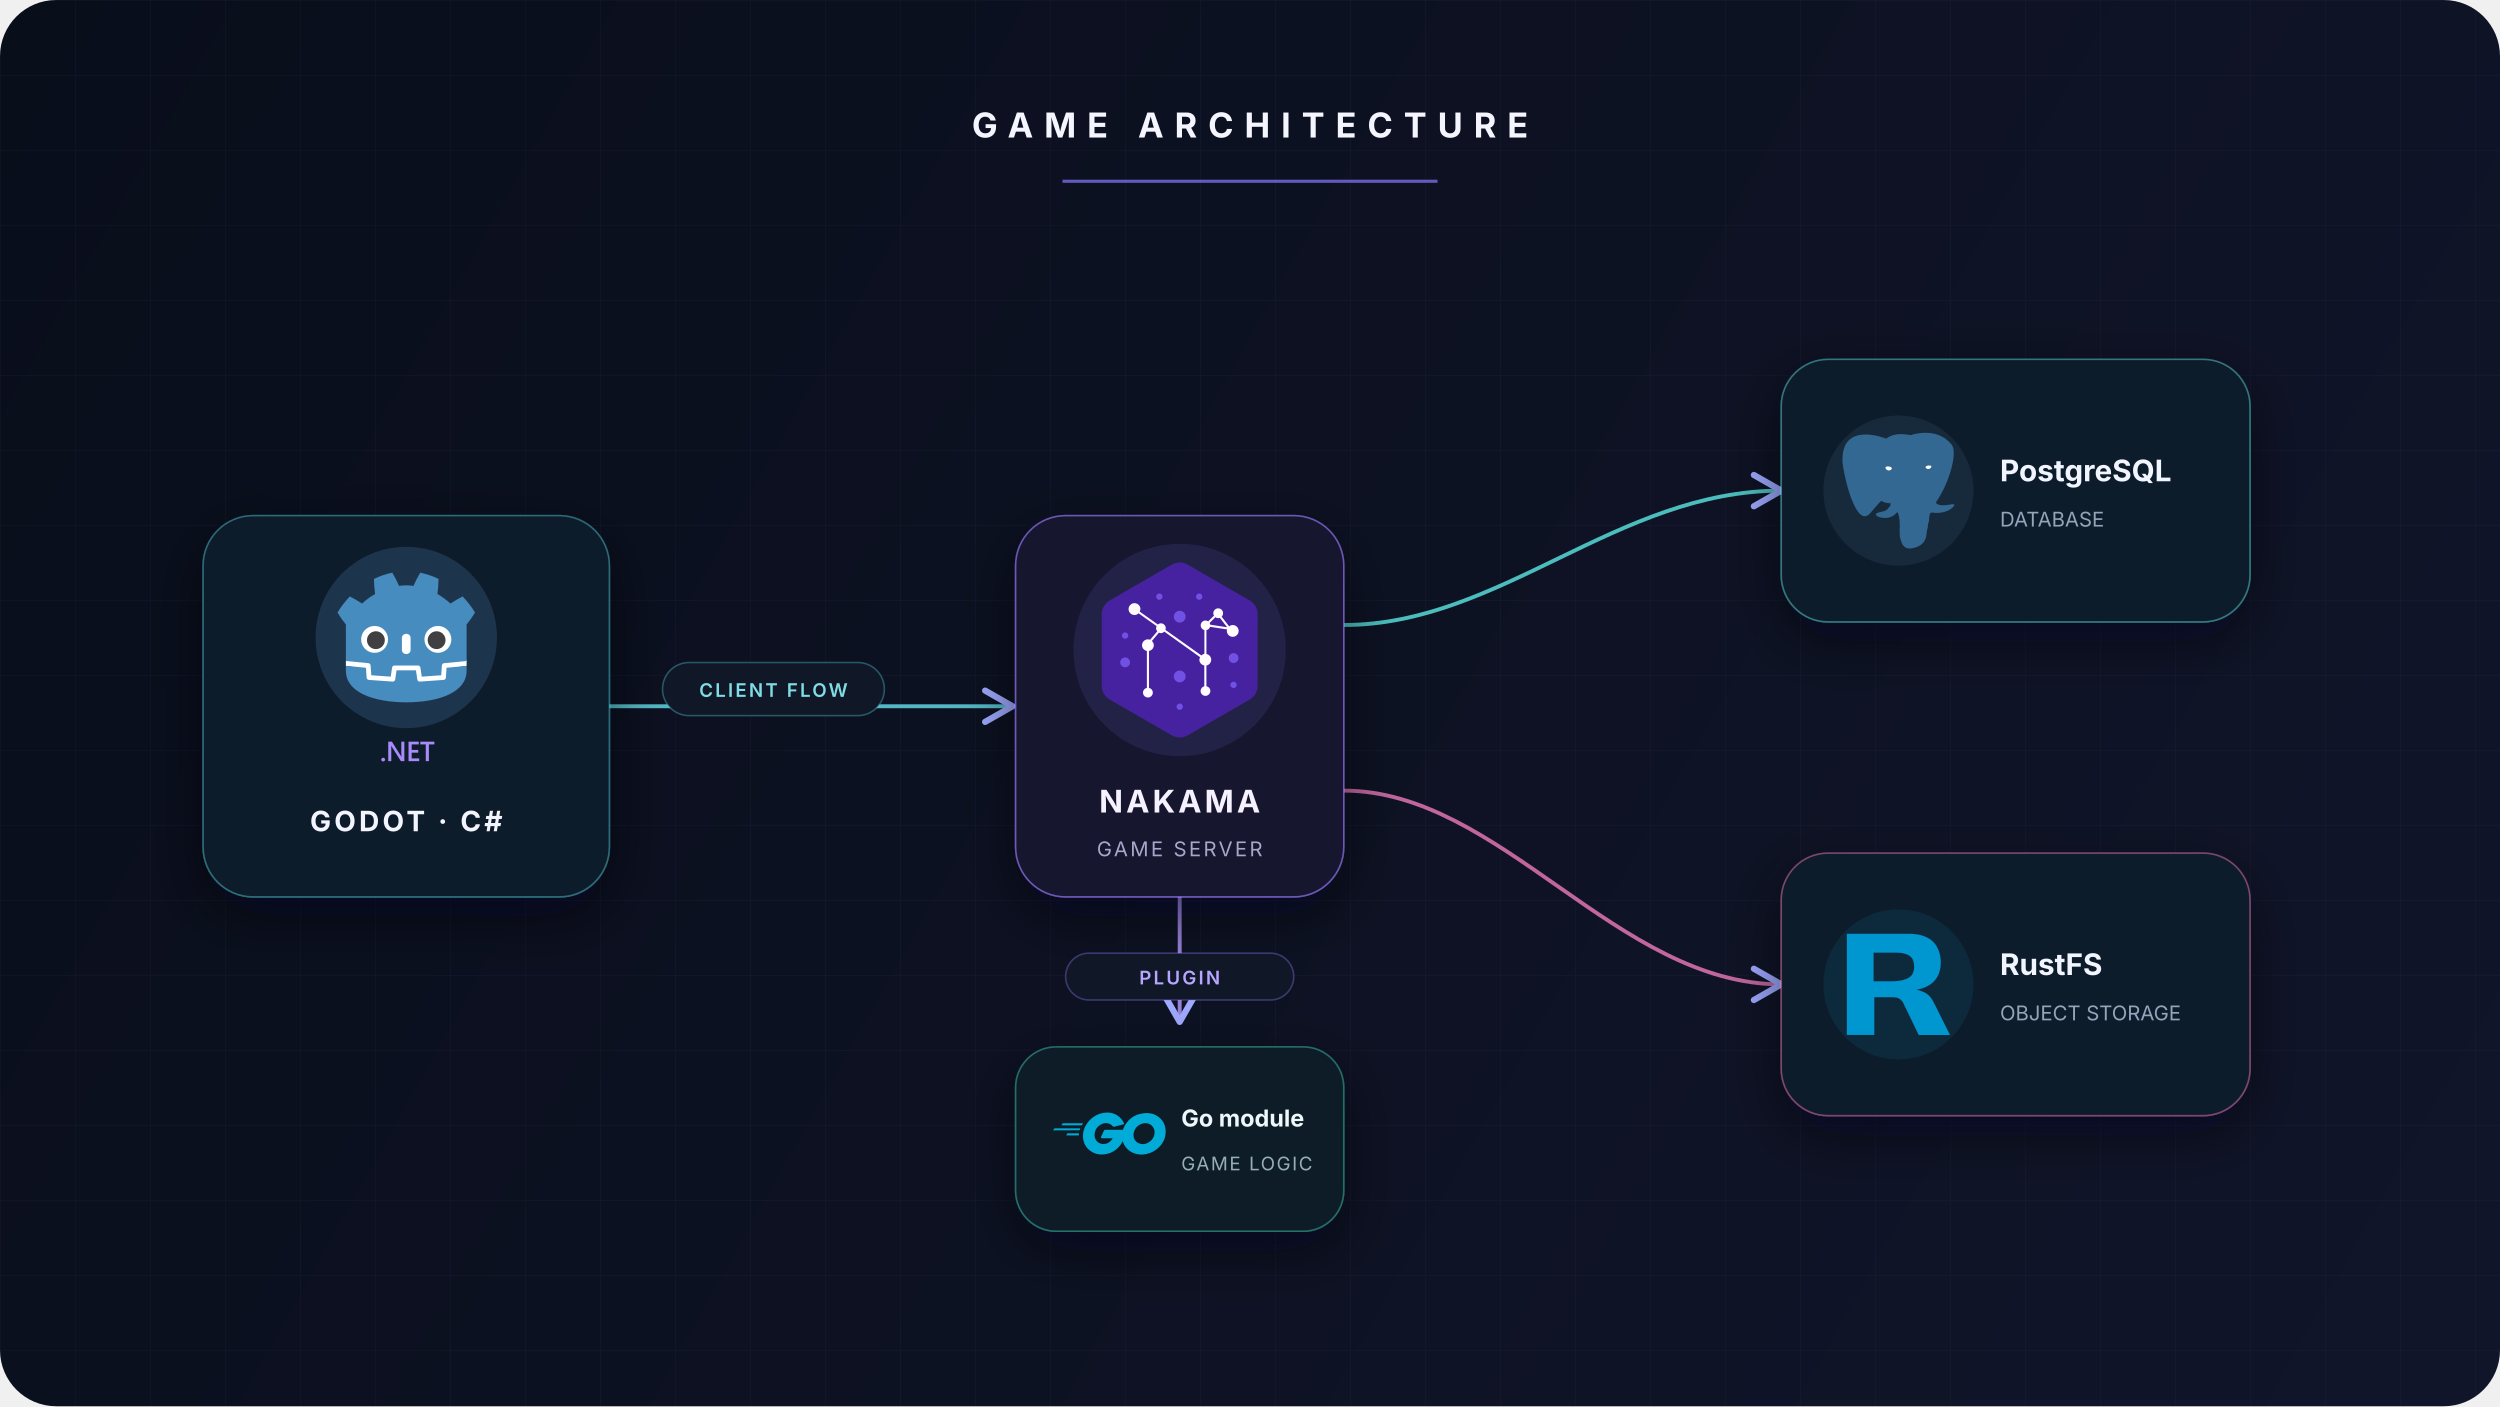
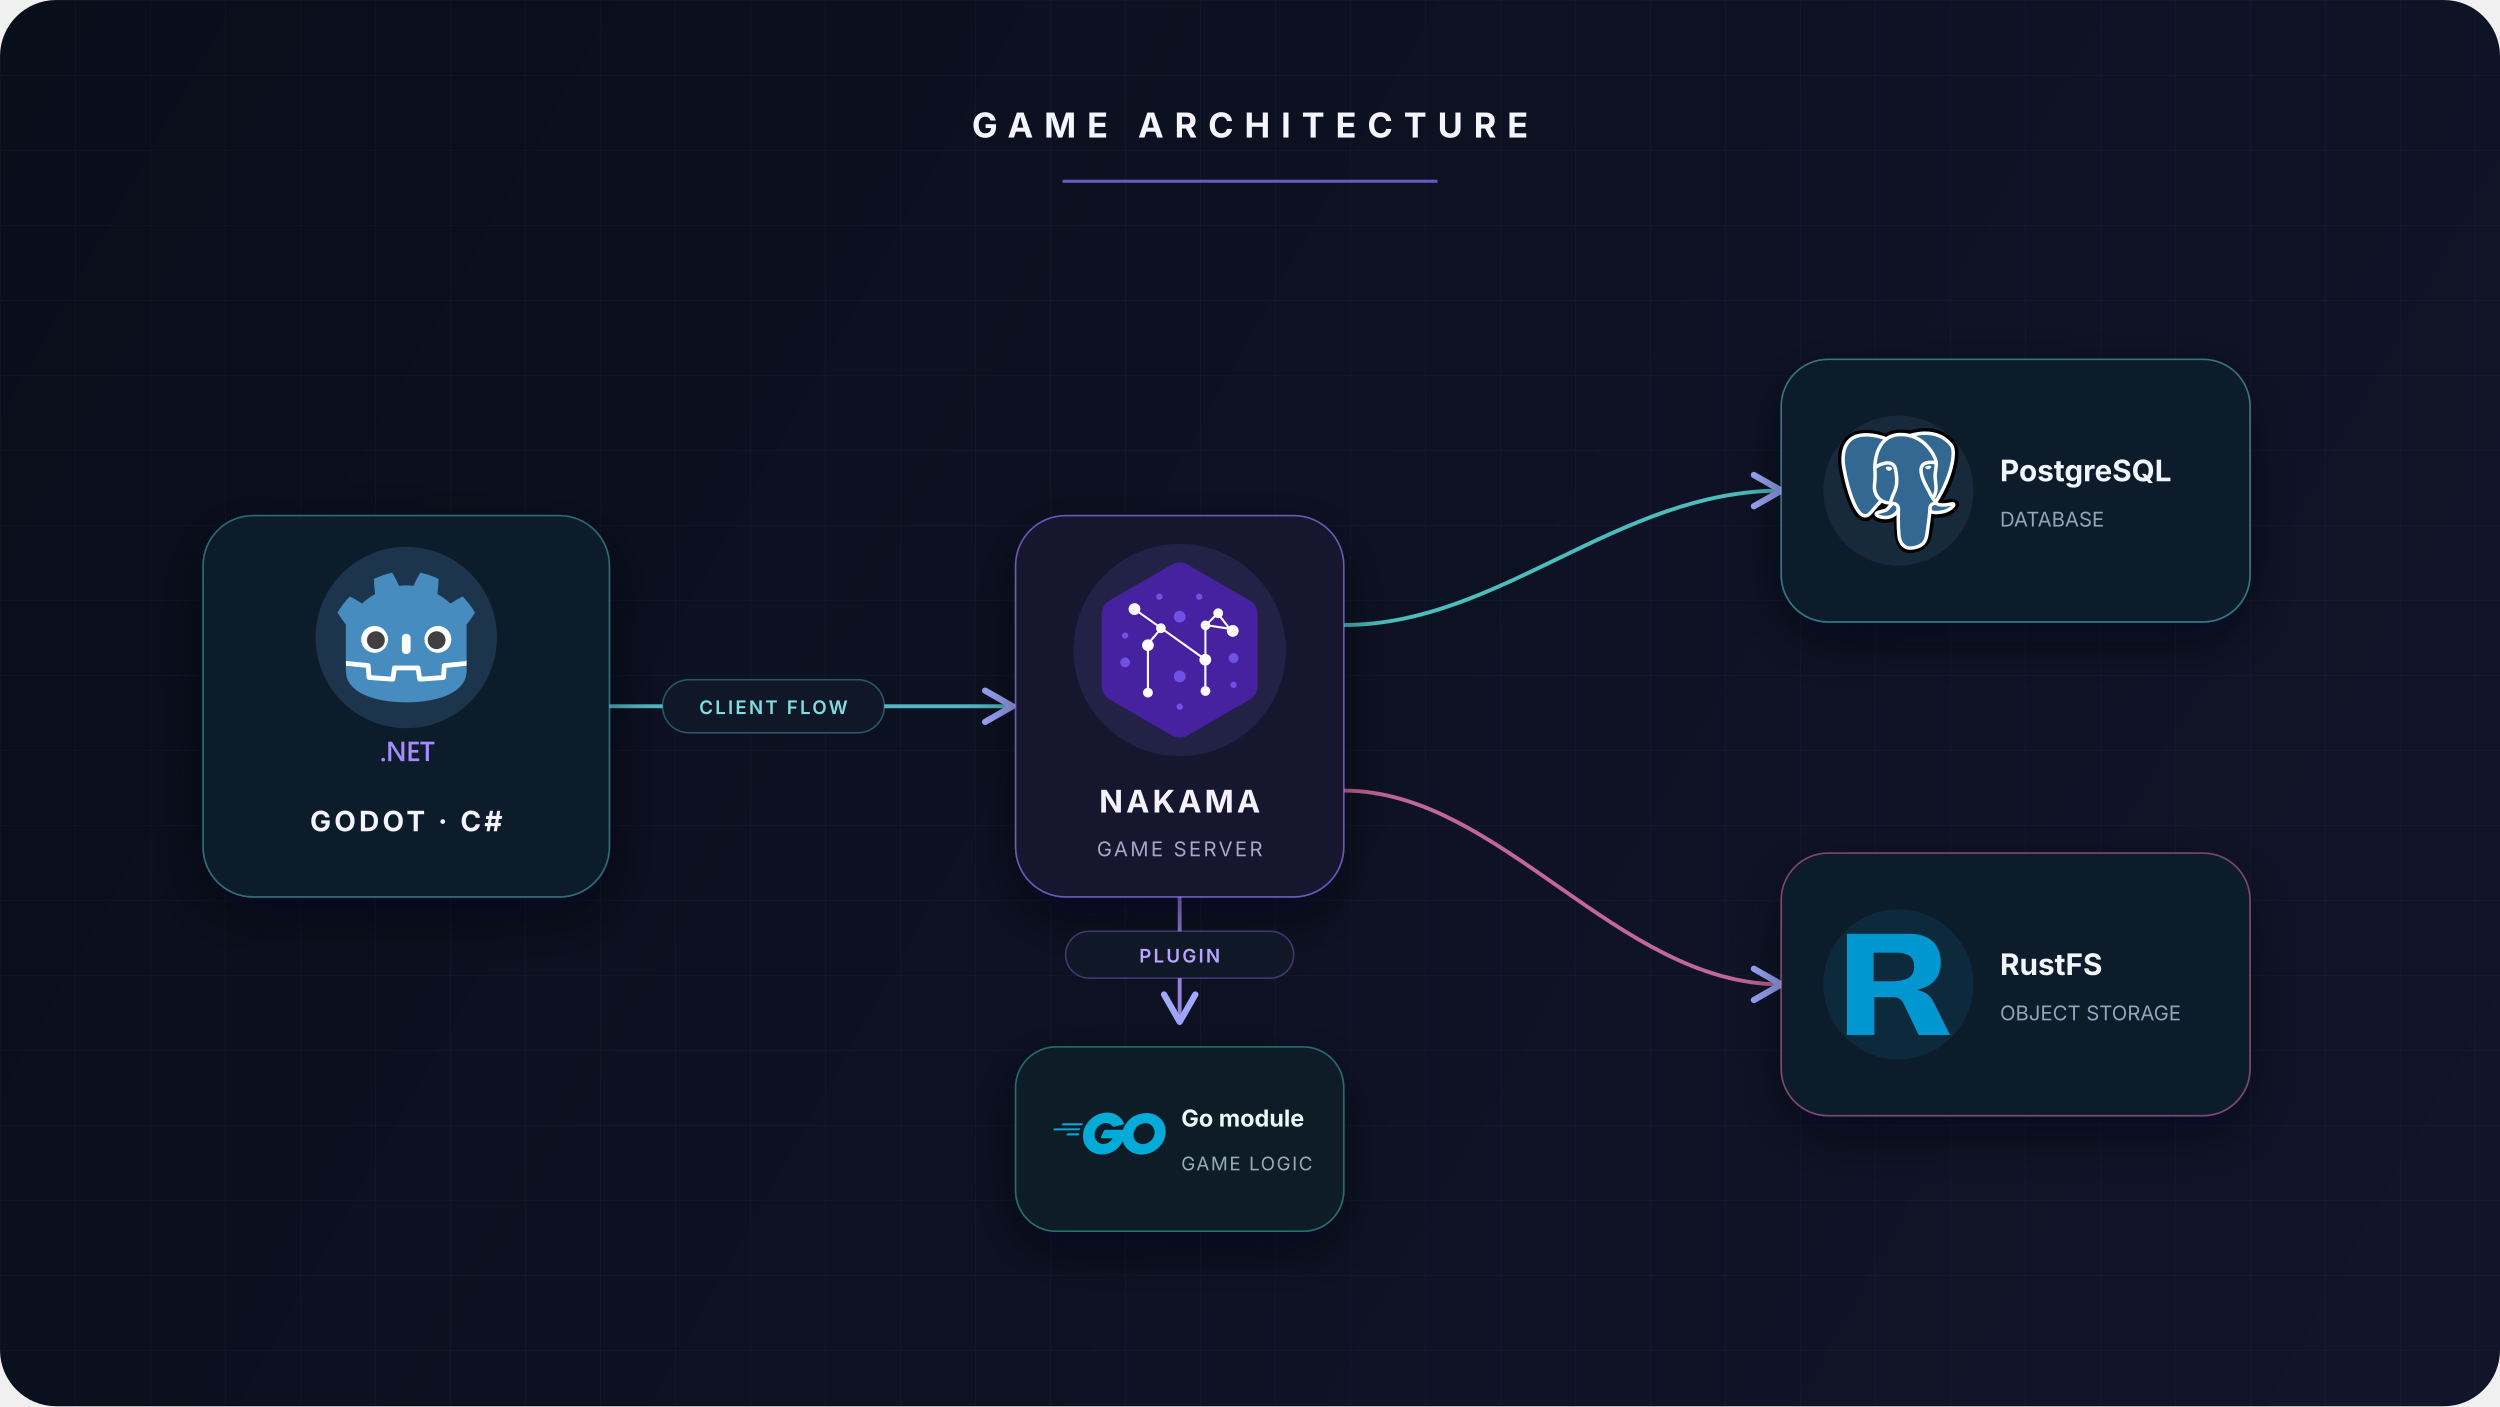
<svg xmlns="http://www.w3.org/2000/svg" width="1600" height="900" viewBox="0 0 1600 900" fill="none">
  <defs>
    <linearGradient id="bg" x1="0" y1="0" x2="1600" y2="900" gradientUnits="userSpaceOnUse">
      <stop stop-color="#090E1B" />
      <stop offset="1" stop-color="#11152A" />
    </linearGradient>
    <linearGradient id="beam" x1="320" y1="450" x2="1290" y2="450" gradientUnits="userSpaceOnUse">
      <stop stop-color="#49D9E8" />
      <stop offset=".52" stop-color="#8277FF" />
      <stop offset="1" stop-color="#EC74B7" />
    </linearGradient>
    <filter id="glow" x="-100%" y="-100%" width="300%" height="300%">
      <feGaussianBlur stdDeviation="18" />
    </filter>
    <filter id="shadow" x="-30%" y="-30%" width="160%" height="180%">
      <feDropShadow dx="0" dy="12" stdDeviation="18" flood-color="#030610" flood-opacity=".55" />
    </filter>
    <pattern id="grid" width="48" height="48" patternUnits="userSpaceOnUse">
      <path d="M48 0H0V48" stroke="#A9B9E5" stroke-opacity=".045" />
    </pattern>
    <marker id="arrow" markerWidth="10" markerHeight="10" refX="8" refY="5" orient="auto">
      <path d="M1 1L8 5L1 9" stroke="#9EA9FF" stroke-width="1.6" stroke-linecap="round" stroke-linejoin="round" />
    </marker>
    <symbol id="dotnet" viewBox="0 0 24 24">
      <path fill="currentColor" d="M24 8.77h-2.468v7.565h-1.425V8.77h-2.462V7.53H24zm-6.852 7.565h-4.821V7.53h4.63v1.24h-3.205v2.494h2.953v1.234h-2.953v2.604h3.396zm-6.708 0H8.882L4.78 9.863a2.896 2.896 0 0 1-.258-.51h-.036c.032.189.048.592.048 1.21v5.772H3.157V7.53h1.659l3.965 6.32c.167.261.275.442.323.54h.024c-.04-.233-.06-.629-.06-1.185V7.529h1.372zm-8.703-.693a.868.829 0 0 1-.869.829.868.829 0 0 1-.868-.83.868.829 0 0 1 .868-.828.868.829 0 0 1 .869.829Z" />
    </symbol>
    <symbol id="go" viewBox="0 0 205.4 76.7">
      <path fill="#00acd7" d="M15.5 23.2c-.4 0-.5-.2-.3-.5l2.1-2.7c.2-.3.7-.5 1.1-.5h35.7c.4 0 .5.3.3.6l-1.7 2.6c-.2.3-.7.6-1 .6zM.4 32.4c-.4 0-.5-.2-.3-.5l2.1-2.7c.2-.3.7-.5 1.1-.5h45.6c.4 0 .6.3.5.6l-.8 2.4c-.1.4-.5.6-.9.6zm24.2 9.2c-.4 0-.5-.3-.3-.6l1.4-2.5c.2-.3.6-.6 1-.6h20c.4 0 .6.3.6.7l-.2 2.4c0 .4-.4.7-.7.7z" />
      <path fill="#00acd7" d="M128.4 21.4c-6.3 1.6-10.6 2.8-16.8 4.4-1.5.4-1.6.5-2.9-1-1.5-1.7-2.6-2.8-4.7-3.8-6.3-3.1-12.4-2.2-18.1 1.5-6.8 4.4-10.3 10.9-10.2 19 .1 8 5.6 14.6 13.5 15.7 6.8.9 12.5-1.5 17-6.6.9-1.1 1.7-2.3 2.7-3.7H89.6c-2.1 0-2.6-1.3-1.9-3 1.3-3.1 3.7-8.3 5.1-10.9.3-.6 1-1.6 2.5-1.6h36.4c-.2 2.7-.2 5.4-.6 8.1-1.1 7.2-3.8 13.8-8.2 19.6-7.2 9.5-16.6 15.4-28.5 17-9.8 1.3-18.9-.6-26.9-6.6-7.4-5.6-11.6-13-12.7-22.2-1.3-10.9 1.9-20.7 8.5-29.3C70.4 8.7 79.8 2.8 91.3.7c9.4-1.7 18.4-.6 26.5 4.9 5.3 3.5 9.1 8.3 11.6 14.1.6.9.2 1.4-1 1.7" />
      <path fill="#00acd7" d="M161.5 76.7c-9.1-.2-17.4-2.8-24.4-8.8-5.9-5.1-9.6-11.6-10.8-19.3-1.8-11.3 1.3-21.3 8.1-30.2 7.3-9.6 16.1-14.6 28-16.7 10.2-1.8 19.8-.8 28.5 5.1 7.9 5.4 12.8 12.7 14.1 22.3 1.7 13.5-2.2 24.5-11.5 33.9-6.6 6.7-14.7 10.9-24 12.8-2.7.5-5.4.6-8 .9m23.8-40.4c-.1-1.3-.1-2.3-.3-3.3-1.8-9.9-10.9-15.5-20.4-13.3-9.3 2.1-15.3 8-17.5 17.4-1.8 7.8 2 15.7 9.2 18.9 5.5 2.4 11 2.1 16.3-.6 7.9-4.1 12.2-10.5 12.7-19.1" />
    </symbol>
    <symbol id="nakama" viewBox="0 0 512 512">
      <path fill="#4721a0" d="M484 360.9V151.1c0-16.5-8.8-31.8-23.2-40L279.1 6.2c-14.2-8.3-32-8.3-46.3 0L51.2 111.1C37 119.4 28 134.6 28 151.1v209.8c0 16.5 8.8 31.8 23.2 40l181.7 104.8c14.2 8.3 32 8.3 46.3 0l181.7-104.8c14.1-8.3 23.1-23.5 23.1-40" />
      <path fill="#7151e4" d="M413.6 348.7c-5.1 0-9.3 4.2-9.3 9.3s4.2 9.3 9.3 9.3 9.3-4.2 9.3-9.3-4.2-9.3-9.3-9.3m-157.5 63.9c-5.1 0-9.3 4.2-9.3 9.3s4.2 9.3 9.3 9.3 9.3-4.2 9.3-9.3-4.2-9.3-9.3-9.3m57-322c-5.1 0-9.3 4.2-9.3 9.3s4.2 9.3 9.3 9.3 9.3-4.2 9.3-9.3-4.2-9.3-9.3-9.3m-116.6 0c-5.1 0-9.3 4.2-9.3 9.3s4.2 9.3 9.3 9.3 9.3-4.2 9.3-9.3-4.1-9.3-9.3-9.3M413.6 294c7.8 0 14.4-6.4 14.4-14.4s-6.4-14.4-14.4-14.4-14.2 6.4-14.2 14.4 6.3 14.4 14.2 14.4m-157.5 22.1c-9.6 0-17.3 7.8-17.3 17.3 0 9.4 7.8 17.3 17.3 17.3s17.3-7.8 17.3-17.3-7.9-17.3-17.3-17.3m0-174.9c-9.6 0-17.3 7.8-17.3 17.3 0 9.4 7.8 17.3 17.3 17.3s17.3-7.8 17.3-17.3-7.9-17.3-17.3-17.3M96.4 223.1c5.1 0 9.3-4.2 9.3-9.3s-4.2-9.3-9.3-9.3-9.3 4.2-9.3 9.3 4.1 9.3 9.3 9.3m0 54.7c-7.8 0-14.4 6.4-14.4 14.4s6.4 14.4 14.4 14.4 14.2-6.4 14.2-14.4-6.4-14.4-14.2-14.4" />
      <path fill="#fffbff" d="M411.3 182.9c-4.1 0-7.7 1.6-10.6 4l-21.9-28.3c2.5-2.6 4.1-6.2 4.1-10.1 0-8-6.4-14.4-14.2-14.4s-14.4 6.4-14.4 14.4c0 2.6.8 4.9 2 6.9l-16.9 16.9c-2.3-1.5-4.9-2.6-7.8-2.6-8 0-14.2 6.4-14.2 14.4 0 6.8 4.7 12.2 10.9 13.7v69.3c-3.5.6-6.4 2.5-8.8 4.8l-105.3-74.8c.9-2.3 1.4-4.7.9-7.2-1.4-7.7-8.6-13.1-16.5-11.7-2.5.4-4.7 1.6-6.5 3.2l-53-37.7c1.5-3.1 2.4-6.6 1.8-10.3-1.6-9.4-10.6-15.8-20-14.2s-15.8 10.6-14.2 20 10.6 15.8 20 14.2c3.6-.6 6.5-2.5 8.9-4.8l52.9 37.6c-1.3 2.6-2 5.5-1.4 8.5.5 2.6 1.8 4.7 3.4 6.6l-21.1 24.8c-2-.8-4.1-1.3-6.3-1.3-9.6 0-17.3 7.8-17.3 17.3 0 8.4 6.3 15.2 14.2 16.7v108c-6.4 1.4-11.4 6.9-11.4 13.8 0 8 6.4 14.4 14.4 14.4s14.4-6.4 14.4-14.4c0-6.8-4.8-12.3-11.2-13.8v-108c7.9-1.6 14.1-8.3 14.1-16.6 0-5-2.3-9.4-5.7-12.6l20.7-24.4c2.5 1.2 5.3 1.9 8.2 1.3 3-.6 5.4-2.2 7.5-4.2L315.6 277c-1.5 3.1-2.4 6.6-1.8 10.3 1.3 7.5 7.2 12.8 14.2 14.1v60.7c-6.2 1.6-10.9 6.9-10.9 13.7 0 8 6.4 14.4 14.2 14.4s14.4-6.4 14.4-14.4c0-7-5-12.5-11.5-13.8v-60.6c9.2-1.8 15.3-10.6 13.8-19.8-1.2-7.3-6.9-12.7-13.8-14V198c5.1-1.1 9.2-4.8 10.7-9.8l49.9 7.7c-.4 1.4-.9 2.7-.9 4.3 0 9.4 7.8 17.3 17.3 17.3 9.4 0 17.3-7.8 17.3-17.3.1-9.4-7.7-17.3-17.2-17.3m-65.9-1c-.3-1.8-.9-3.5-1.8-5l16.8-16.8c2.3 1.7 5.1 2.8 8.2 2.8 1.7 0 3.3-.4 4.9-1l21.4 27.6z" />
    </symbol>
-     <symbol id="postgres" viewBox="0 0 512 512">
-       <path fill="#336791" d="M471.9 312.3c-58.4 12-62.4-7.8-62.4-7.8C471.2 213 497 96.8 474.7 68.4 413.9-9.1 308.8 27.6 307 28.6l-.6.1c-11.5-2.3-24.5-3.8-39-4.1-26.4-.4-46.5 6.9-61.7 18.5 0 0-187.5-77.2-178.7 97.1 1.8 37.1 53.1 280.7 114.3 207.1 22.3-26.9 44-49.7 44-49.7 10.7 7.1 23.6 10.8 37 9.5l1-.9c-.3 3.4-.2 6.6.4 10.5-15.8 17.6-11.1 20.7-42.6 27.2-31.9 6.5-13.2 18.3-.9 21.3 14.8 3.7 49.2 9 72.3-23.5l-.9 3.7c6.2 5 10.5 32.2 9.8 56.9s-1.2 41.6 3.7 54.9 9.7 43 51.1 34.2c34.6-7.4 52.5-26.6 55.1-58.8 1.7-22.8 5.8-19.4 6-39.8l3.3-9.7c3.7-30.9.6-40.9 21.9-36.2l5.2.4c15.7.7 36.2-2.5 48.3-8.2 26.1-11.9 41.4-32 15.9-26.8" />
-       <path fill="#fff" d="M229 165.3c.6-4.2-5.7-7.3-12.2-8.2-5.2-.8-9.9-.1-12.2 1.6-1.3 1-1.7 2.1-1.8 2.9-.5 3.8 5.2 10.9 12.2 11.9.5.1 1.1.1 1.6.1 3 0 6-1.1 8.6-3 2.1-1.6 3.6-3.6 3.8-5.3m160.7-10.5c-2.1-1.6-6.6-2.2-11.5-1.6-5.8.8-11.8 3.5-11.3 7 .2 1.4 1.5 3.2 3.4 4.6 2.4 1.8 5.2 2.8 8 2.8.5 0 1 0 1.5-.1 6.7-.9 11.7-7.7 11.3-10.7-.2-.4-1.2-1.4-1.4-2" />
+     <symbol id="postgres" viewBox="0 0 432.071 445.383">
+       <g style="fill-rule:nonzero;clip-rule:nonzero;fill:none;stroke:#fff;stroke-width:12.465;stroke-linecap:round;stroke-linejoin:round;stroke-miterlimit:4">
+         <path d="M323.205 324.227c2.833-23.601 1.984-27.062 19.563-23.239l4.463.392c13.517.615 31.199-2.174 41.587-7 22.362-10.376 35.622-27.7 13.572-23.148-50.297 10.376-53.755-6.655-53.755-6.655 53.111-78.803 75.313-178.836 56.149-203.322-52.27-66.789-142.748-35.206-144.262-34.386l-.482.089c-9.938-2.062-21.06-3.294-33.554-3.496-22.761-.374-40.032 5.967-53.133 15.904 0 0-161.408-66.498-153.899 83.628 1.597 31.936 45.777 241.655 98.47 178.31 19.259-23.163 37.871-42.748 37.871-42.748 9.242 6.14 20.307 9.272 31.912 8.147l.897-.765c-.281 2.876-.157 5.689.359 9.019-13.572 15.167-9.584 17.83-36.723 23.416-27.457 5.659-11.326 15.734-.797 18.367 12.768 3.193 42.305 7.716 62.268-20.224l-.795 3.188c5.325 4.26 4.965 30.619 5.72 49.452.756 18.834 2.017 36.409 5.856 46.771 3.839 10.36 8.369 37.05 44.036 29.406 29.809-6.388 52.6-15.582 54.677-101.107" style="fill:#000;stroke:#000;stroke-width:37.395;stroke-linecap:butt;stroke-linejoin:miter" />
+         <path stroke="none" d="M402.395 271.23c-50.302 10.376-53.76-6.655-53.76-6.655 53.111-78.808 75.313-178.843 56.153-203.326-52.27-66.785-142.752-35.2-144.262-34.38l-.486.087c-9.938-2.063-21.06-3.292-33.56-3.496-22.761-.373-40.026 5.967-53.127 15.902 0 0-161.411-66.495-153.904 83.63 1.597 31.938 45.776 241.657 98.471 178.312 19.26-23.163 37.869-42.748 37.869-42.748 9.243 6.14 20.308 9.272 31.908 8.147l.901-.765c-.28 2.876-.152 5.689.361 9.019-13.575 15.167-9.586 17.83-36.723 23.416-27.459 5.659-11.328 15.734-.796 18.367 12.768 3.193 42.307 7.716 62.266-20.224l-.796 3.188c5.319 4.26 9.054 27.711 8.428 48.969s-1.044 35.854 3.147 47.254 8.368 37.05 44.042 29.406c29.809-6.388 45.256-22.942 47.405-50.555 1.525-19.631 4.976-16.729 5.194-34.28l2.768-8.309c3.192-26.611.507-35.196 18.872-31.203l4.463.392c13.517.615 31.208-2.174 41.591-7 22.358-10.376 35.618-27.7 13.573-23.148z" style="fill:#336791;stroke:none" />
+         <path d="M215.866 286.484c-1.385 49.516.348 99.377 5.193 111.495 4.848 12.118 15.223 35.688 50.9 28.045 29.806-6.39 40.651-18.756 45.357-46.051 3.466-20.082 10.148-75.854 11.005-87.281M173.104 38.256S11.583-27.76 19.092 122.365c1.597 31.938 45.779 241.664 98.473 178.316 19.256-23.166 36.671-41.335 36.671-41.335M260.349 26.207c-5.591 1.753 89.848-34.889 144.087 34.417 19.159 24.484-3.043 124.519-56.153 203.329" />
+         <path d="M348.282 263.953s3.461 17.036 53.764 6.653c22.04-4.552 8.776 12.774-13.577 23.155-18.345 8.514-59.474 10.696-60.146-1.069-1.729-30.355 21.647-21.133 19.96-28.739-1.525-6.85-11.979-13.573-18.894-30.338-6.037-14.633-82.796-126.849 21.287-110.183 3.813-.789-27.146-99.002-124.553-100.599-97.385-1.597-94.19 119.762-94.19 119.762" style="stroke-linejoin:bevel" />
+         <path d="M188.604 274.334c-13.577 15.166-9.584 17.829-36.723 23.417-27.459 5.66-11.326 15.733-.797 18.365 12.768 3.195 42.307 7.718 62.266-20.229 6.078-8.509-.036-22.086-8.385-25.547-4.034-1.671-9.428-3.765-16.361 3.994" />
+         <path d="M187.715 274.069c-1.368-8.917 2.93-19.528 7.536-31.942 6.922-18.626 22.893-37.255 10.117-96.339-9.523-44.029-73.396-9.163-73.436-3.193-.039 5.968 2.889 30.26-1.067 58.548-5.162 36.913 23.488 68.132 56.479 64.938" />
+         <path d="M172.517 141.7c-.288 2.039 3.733 7.48 8.976 8.207 5.234.73 9.714-3.522 9.998-5.559.284-2.039-3.732-4.285-8.977-5.015-5.237-.731-9.719.333-9.996 2.367z" style="fill:#fff;stroke-width:4.155;stroke-linecap:butt;stroke-linejoin:miter" />
+         <path d="M331.941 137.543c.284 2.039-3.732 7.48-8.976 8.207-5.238.73-9.718-3.522-10.005-5.559-.277-2.039 3.74-4.285 8.979-5.015s9.718.333 10.002 2.368z" style="fill:#fff;stroke-width:2.078;stroke-linecap:butt;stroke-linejoin:miter" />
+         <path d="M350.676 123.432c.863 15.994-3.445 26.888-3.988 43.914-.804 24.748 11.799 53.074-7.191 81.435" />
+       </g>
    </symbol>
    <symbol id="rustfs" viewBox="0 0 512 512">
      <path fill="#0196d0" d="M435.3 353.5c-23.4-49.2-46.3-59.9-90-71.4 64.6-10 121-48.4 121-136 0-38.4-14.6-83-43.7-106.8C394.1 15.6 355.5 4.8 308 4.8H0v502.3h136.2V319.8h96.9c17.7 1.5 33.6 6.1 45.6 26.1l77.9 161.3H512zM306.1 223.7c-16.5 10-41.2 15.4-72.9 16.9H132.5V98.5h114.1c28.3 0 50.3 5.6 65.9 16.9 14.6 10.8 21.5 27.7 21.5 52.2-.1 26.2-8.9 45.4-27.9 56.1" />
    </symbol>
  </defs>
  <rect width="1600" height="900" rx="36" fill="url(#bg)" />
  <rect width="1600" height="900" rx="36" fill="url(#grid)" />
  <text x="800" y="88" fill="#F4F5FF" font-family="Inter,Segoe UI,Arial,sans-serif" font-size="22" font-weight="700" letter-spacing="7" text-anchor="middle">GAME ARCHITECTURE</text>
  <path d="M680 116H920" stroke="#8A79FF" stroke-opacity=".7" stroke-width="2" />
  <g opacity=".32" filter="url(#glow)">
    <path d="M365 452H1235" stroke="url(#beam)" stroke-width="26" />
  </g>
  <path d="M368 452H648" stroke="#63DCE8" stroke-opacity=".82" stroke-width="2.5" marker-end="url(#arrow)" />
  <path d="M860 400C960 400 1035 314 1140 314" stroke="#56D9D6" stroke-opacity=".86" stroke-width="2.5" marker-end="url(#arrow)" />
  <path d="M860 506C960 506 1035 630 1140 630" stroke="#E779B8" stroke-opacity=".82" stroke-width="2.5" marker-end="url(#arrow)" />
  <path d="M755 570V654" stroke="#B499FF" stroke-opacity=".82" stroke-width="2.5" marker-end="url(#arrow)" />
  <g filter="url(#shadow)">
    <rect x="130" y="330" width="260" height="244" rx="32" fill="#111B2A" stroke="#55D8E6" stroke-opacity=".42" />
    <circle cx="260" cy="408" r="58" fill="#478CBF" fill-opacity=".24" />
    <svg x="216" y="364" width="88" height="88" viewBox="48 76.87 928 875.13">
      <path d="m0 0s-.325 1.994-.515 1.976l-36.182-3.491c-2.879-.278-5.115-2.574-5.317-5.459l-.994-14.247L-71-23.218l-1.904 12.912c-.424 2.872-2.932 5.037-5.835 5.037h-38.188c-2.902.0-5.41-2.165-5.834-5.037l-1.905-12.912-27.992 1.997-.994 14.247c-.202 2.886-2.438 5.182-5.317 5.46l-36.2 3.49c-.187.018-.324-1.978-.511-1.978l-.049-7.83 30.658-4.944 1.004-14.374c.203-2.91 2.551-5.263 5.463-5.472l38.551-2.75c.146-.01.29-.016.434-.016 2.897.0 5.401 2.166 5.825 5.038l1.959 13.286h28.005l1.959-13.286c.423-2.871 2.93-5.037 5.831-5.037.142.0.284.005.423.015l38.556 2.75c2.911.209 5.26 2.562 5.463 5.472l1.003 14.374 30.645 4.966z" fill="#fff" transform="matrix(4.162611 0 0 -4.162611 919.2406 673.1521)" />
      <path d="m0 0v-47.514-6.035-5.492c.108-.001.216-.005.323-.015l36.196-3.49c1.896-.183 3.382-1.709 3.514-3.609l1.116-15.978 31.574-2.253 2.175 14.747c.282 1.912 1.922 3.329 3.856 3.329h38.188c1.933.0 3.573-1.417 3.855-3.329l2.175-14.747 31.575 2.253 1.115 15.978c.133 1.9 1.618 3.425 3.514 3.609l36.182 3.49c.107.01.214.014.322.015v4.711l.015.005v54.325c5.097 6.416 9.923 13.494 13.621 19.449-5.651 9.62-12.575 18.217-19.976 26.182-6.864-3.455-13.531-7.369-19.828-11.534-3.151 3.132-6.7 5.694-10.186 8.372-3.425 2.751-7.285 4.768-10.946 7.118 1.09 8.117 1.629 16.108 1.846 24.448-9.446 4.754-19.519 7.906-29.708 10.17-4.068-6.837-7.788-14.241-11.028-21.479-3.842.642-7.702.88-11.567.926v.006c-.027.0-.052-.006-.075-.006-.024.0-.049.006-.073.006v-.006c-3.872-.046-7.729-.284-11.572-.926-3.238 7.238-6.956 14.642-11.03 21.479-10.184-2.264-20.258-5.416-29.703-10.17.216-8.34.755-16.331 1.848-24.448-3.668-2.35-7.523-4.367-10.949-7.118-3.481-2.678-7.036-5.24-10.188-8.372-6.297 4.165-12.962 8.079-19.828 11.534-7.401-7.965-14.321-16.562-19.974-26.182 4.443-6.974 9.208-13.983 13.621-19.449z" fill="#478cbf" transform="matrix(4.162611 0 0 -4.162611 104.6989 427.3873)" />
      <path d="m0 0-1.121-16.063c-.135-1.936-1.675-3.477-3.611-3.616l-38.555-2.751c-.094-.007-.188-.01-.281-.01-1.916.0-3.569 1.406-3.852 3.33l-2.211 14.994H-81.09l-2.211-14.994c-.297-2.018-2.101-3.469-4.133-3.32l-38.555 2.751c-1.936.139-3.476 1.68-3.611 3.616L-130.721.0l-32.547 3.138c.015-3.498.06-7.33.06-8.093.0-34.374 43.605-50.896 97.781-51.086h.066.067c54.176.19 97.766 16.712 97.766 51.086.0.777.047 4.593.063 8.093z" fill="#478cbf" transform="matrix(4.162611 0 0 -4.162611 784.0714 718.7231)" />
      <path d="m0 0c0-12.052-9.765-21.815-21.813-21.815-12.042.0-21.81 9.763-21.81 21.815.0 12.044 9.768 21.802 21.81 21.802C-9.765 21.802.0 12.044.0.0" fill="#fff" transform="matrix(4.162611 0 0 -4.162611 389.2148 527.1513)" />
      <path d="m0 0c0-7.994-6.479-14.473-14.479-14.473-7.996.0-14.479 6.479-14.479 14.473s6.483 14.479 14.479 14.479C-6.479 14.479.0 7.994.0.0" fill="#414042" transform="matrix(4.162611 0 0 -4.162611 367.3669 532.5371)" />
      <path d="m0 0c-3.878.0-7.021 2.858-7.021 6.381v20.081c0 3.52 3.143 6.381 7.021 6.381s7.028-2.861 7.028-6.381V6.381c0-3.523-3.15-6.381-7.028-6.381" fill="#fff" transform="matrix(4.162611 0 0 -4.162611 511.9934 626.2198)" />
      <path d="m0 0c0-12.052 9.765-21.815 21.815-21.815 12.041.0 21.808 9.763 21.808 21.815.0 12.044-9.767 21.802-21.808 21.802C9.765 21.802.0 12.044.0.0" fill="#fff" transform="matrix(4.162611 0 0 -4.162611 634.7871 527.1513)" />
      <path d="m0 0c0-7.994 6.477-14.473 14.471-14.473C22.473-14.473 28.95-7.994 28.95.0s-6.477 14.479-14.479 14.479C6.477 14.479.0 7.994.0.0" fill="#414042" transform="matrix(4.162611 0 0 -4.162611 656.6406 532.5371)" />
    </svg>
    <use href="#dotnet" x="244" y="464" width="34" height="34" color="#A68BFA" />
    <text x="260" y="532" fill="#F2F5FF" font-family="Inter,Segoe UI,Arial,sans-serif" font-size="18" font-weight="700" letter-spacing="2" text-anchor="middle">GODOT · C#</text>
  </g>
  <g filter="url(#shadow)">
    <rect x="650" y="330" width="210" height="244" rx="32" fill="#17152D" stroke="#987CFF" stroke-opacity=".65" />
    <circle cx="755" cy="416" r="68" fill="#826DFF" fill-opacity=".12" />
    <use href="#nakama" x="699" y="360" width="112" height="112" />
    <text x="755" y="520" fill="#F5F1FF" font-family="Inter,Segoe UI,Arial,sans-serif" font-size="20" font-weight="700" letter-spacing="2" text-anchor="middle">NAKAMA</text>
    <text x="755" y="548" fill="#A9A7C9" font-family="Inter,Segoe UI,Arial,sans-serif" font-size="13" letter-spacing="1.5" text-anchor="middle">GAME SERVER</text>
  </g>
  <g filter="url(#shadow)">
    <rect x="650" y="670" width="210" height="118" rx="26" fill="#101D27" stroke="#38B8A8" stroke-opacity=".52" />
    <use href="#go" x="674" y="712" width="72" height="27" />
    <text x="756" y="721" fill="#ECF8FA" font-family="Inter,Segoe UI,Arial,sans-serif" font-size="15" font-weight="700">Go module</text>
    <text x="756" y="749" fill="#95AEB8" font-family="Inter,Segoe UI,Arial,sans-serif" font-size="12" letter-spacing="1">GAME LOGIC</text>
  </g>
  <g filter="url(#shadow)">
    <rect x="1140" y="230" width="300" height="168" rx="30" fill="#111B2A" stroke="#56D9D6" stroke-opacity=".48" />
    <circle cx="1215" cy="314" r="48" fill="#4D91B8" fill-opacity=".12" />
    <use href="#postgres" x="1175" y="274" width="80" height="80" />
    <text x="1280" y="308" fill="#F0F5FF" font-family="Inter,Segoe UI,Arial,sans-serif" font-size="19" font-weight="700">PostgreSQL</text>
    <text x="1280" y="337" fill="#91A5BB" font-family="Inter,Segoe UI,Arial,sans-serif" font-size="13">DATABASE</text>
  </g>
  <g filter="url(#shadow)">
    <rect x="1140" y="546" width="300" height="168" rx="30" fill="#111B2A" stroke="#E779B8" stroke-opacity=".48" />
    <circle cx="1215" cy="630" r="48" fill="#0196D0" fill-opacity=".12" />
    <use href="#rustfs" x="1182" y="597" width="66" height="66" />
    <text x="1280" y="624" fill="#F0F5FF" font-family="Inter,Segoe UI,Arial,sans-serif" font-size="19" font-weight="700">RustFS</text>
    <text x="1280" y="653" fill="#91A5BB" font-family="Inter,Segoe UI,Arial,sans-serif" font-size="13">OBJECT STORAGE</text>
  </g>
  <g font-family="Inter,Segoe UI,Arial,sans-serif" font-size="12" font-weight="600" letter-spacing="1.4" text-anchor="middle">
-     <rect x="424" y="424" width="142" height="34" rx="17" fill="#101827" stroke="#55D8E6" stroke-opacity=".35" />
-     <text x="495" y="446" fill="#80DDE5">CLIENT FLOW</text>
-     <rect x="682" y="610" width="146" height="30" rx="15" fill="#101827" stroke="#987CFF" stroke-opacity=".35" />
-     <text x="755" y="630" fill="#B7A6FF">PLUGIN</text>
+     <rect x="424" y="435" width="142" height="34" rx="17" fill="#101827" stroke="#55D8E6" stroke-opacity=".35" />
+     <text x="495" y="457" fill="#80DDE5">CLIENT FLOW</text>
+     <rect x="682" y="596" width="146" height="30" rx="15" fill="#101827" stroke="#987CFF" stroke-opacity=".35" />
+     <text x="755" y="616" fill="#B7A6FF">PLUGIN</text>
  </g>
</svg>
